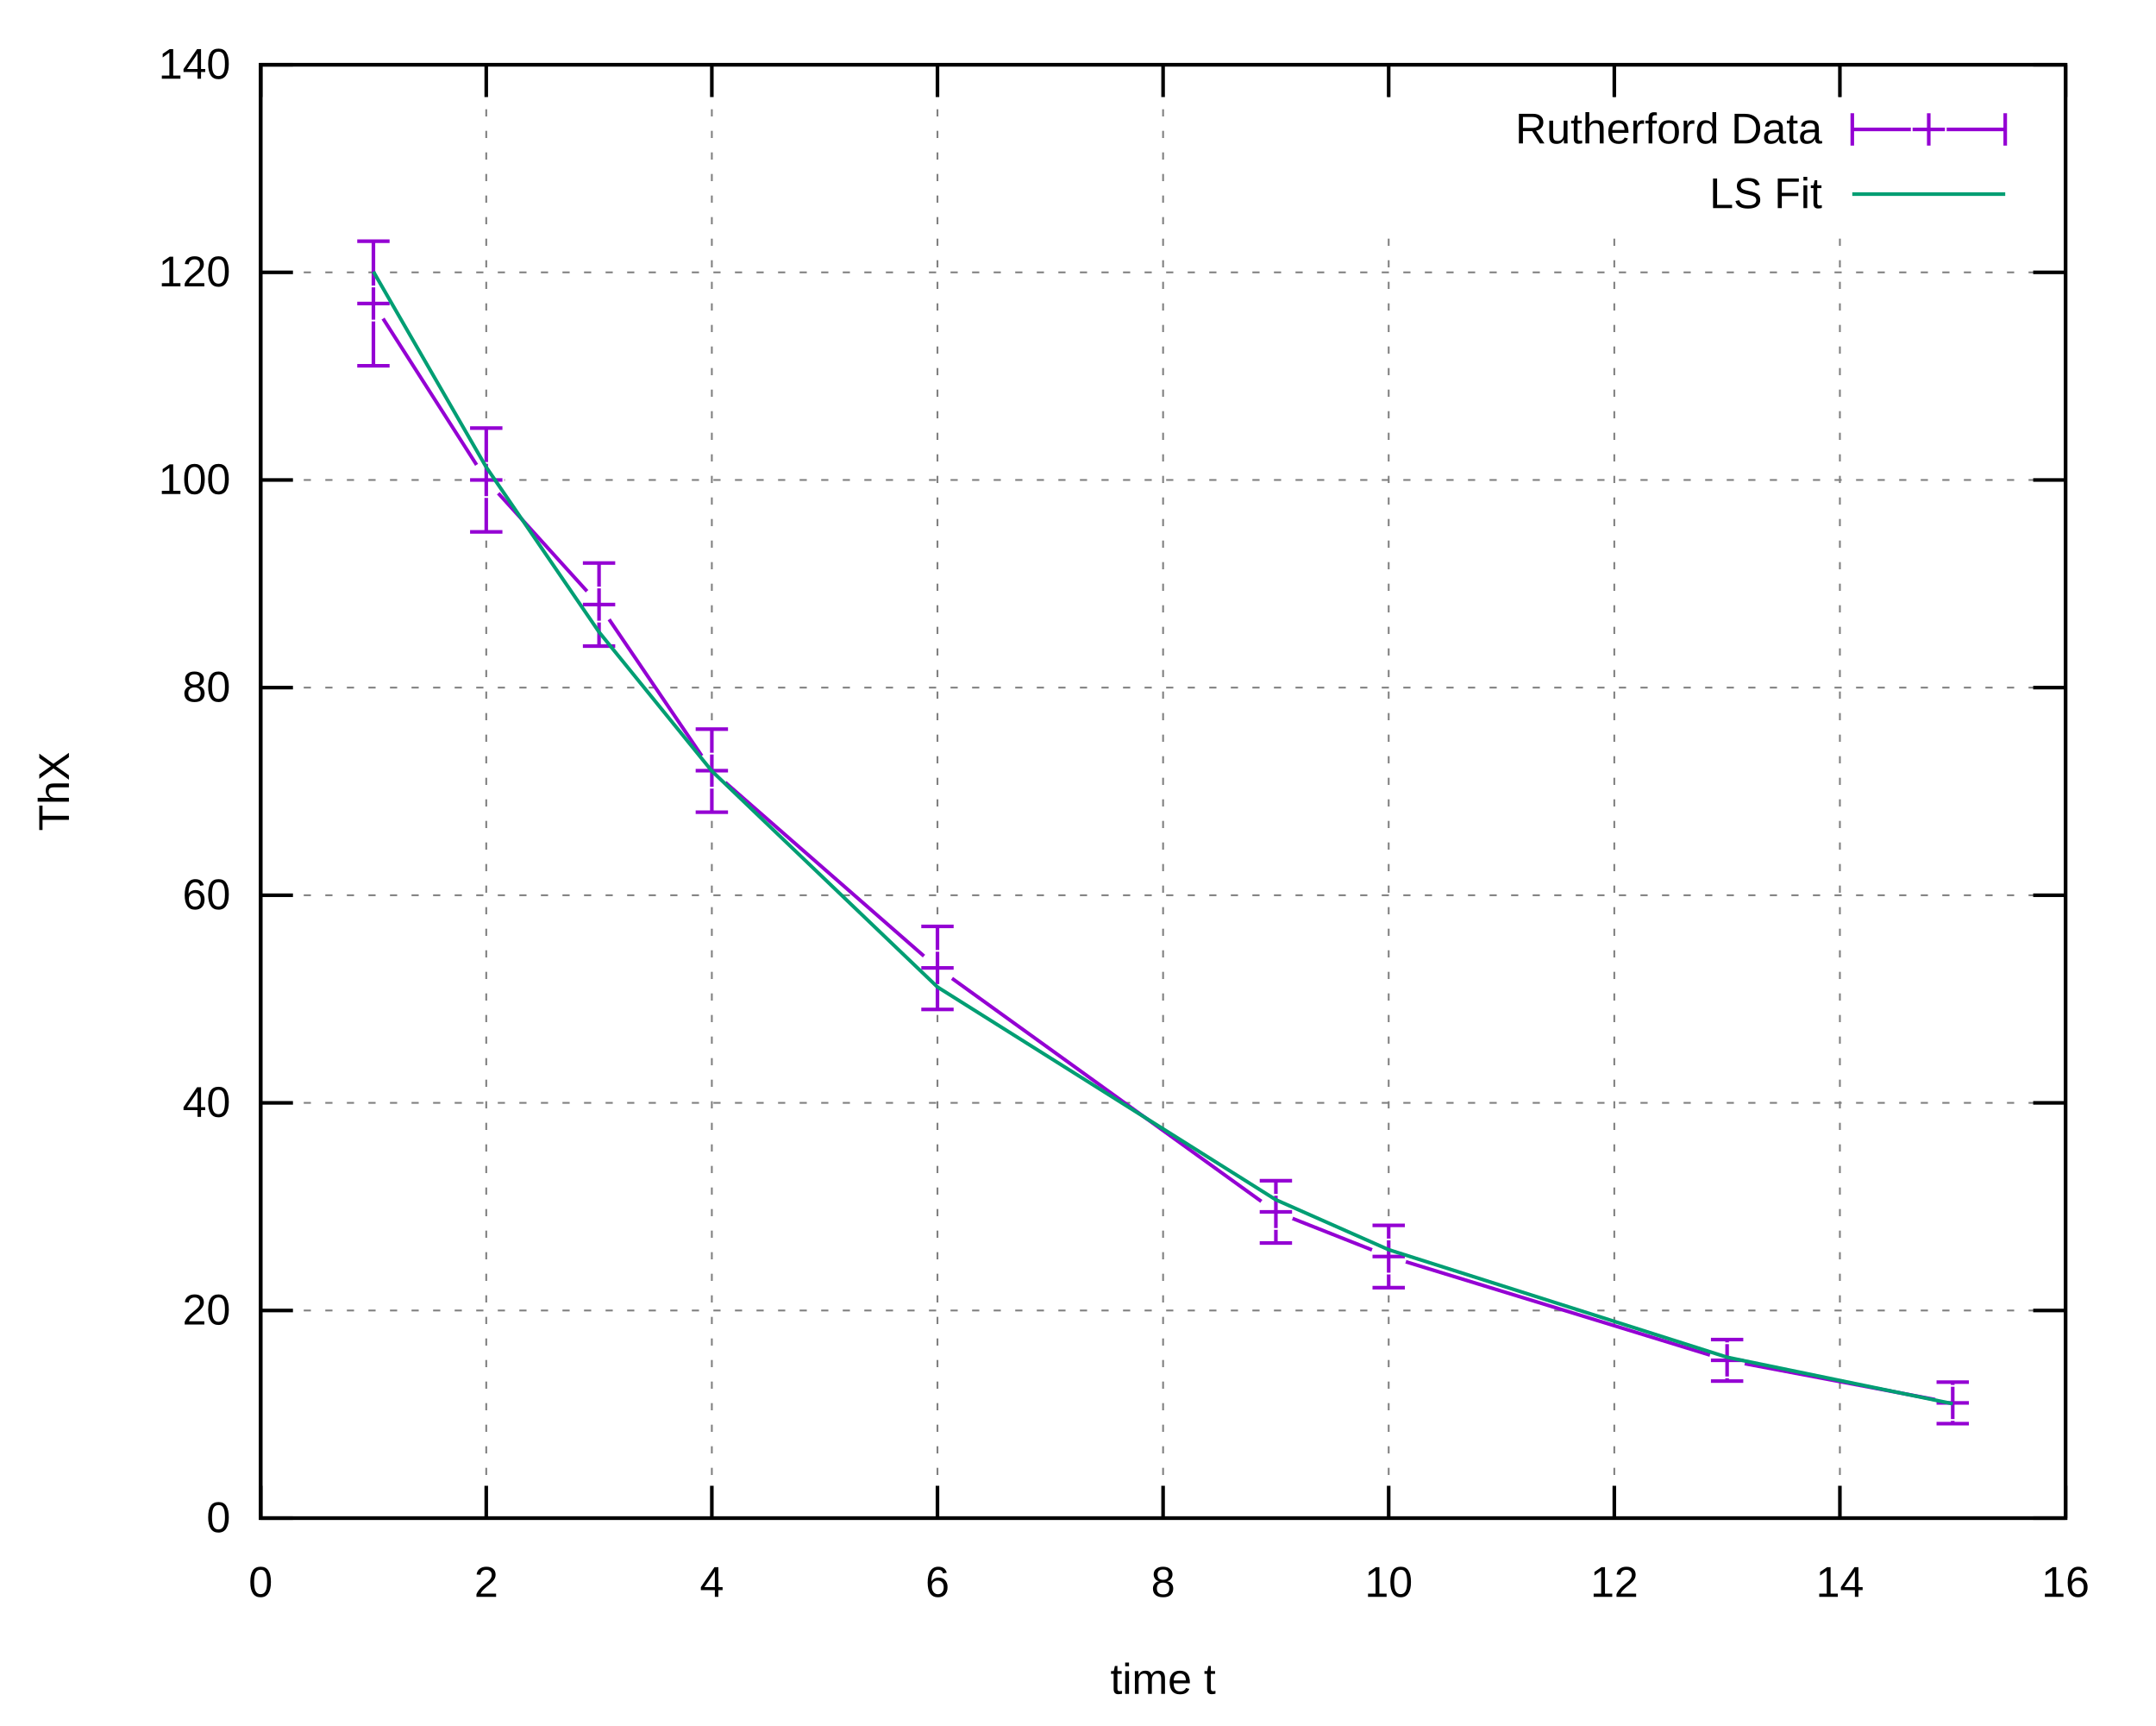
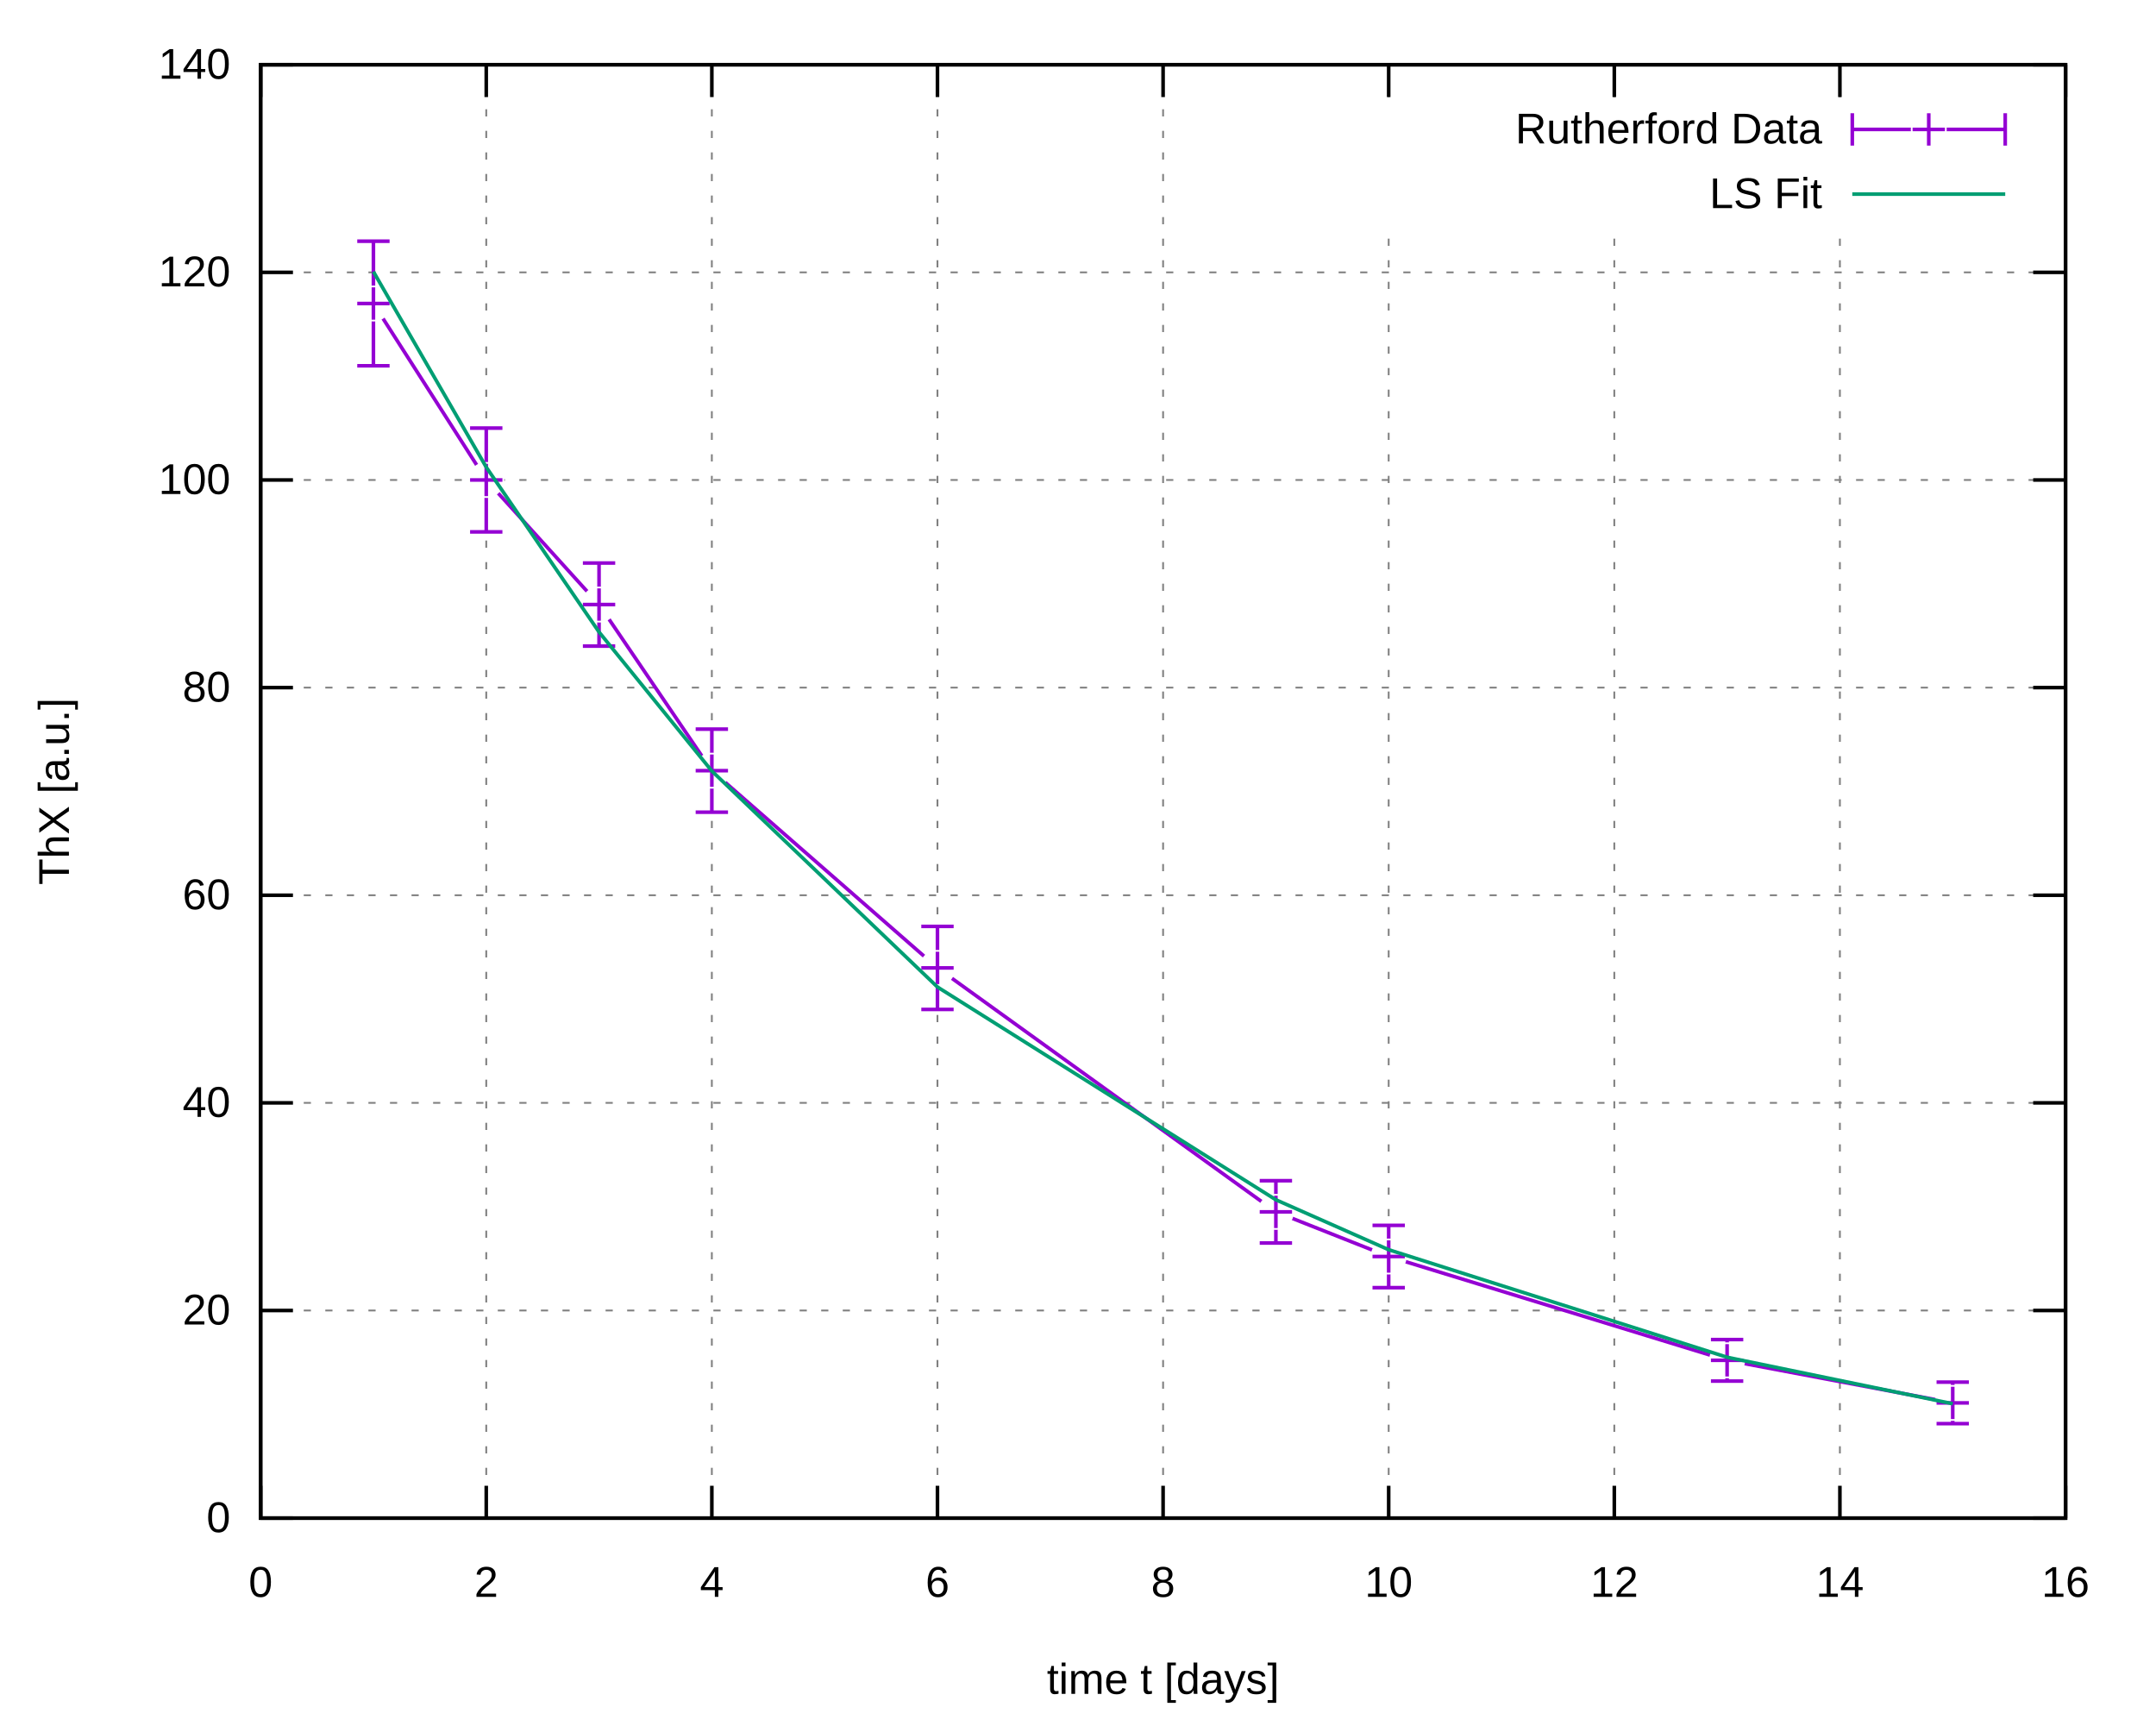
<svg xmlns="http://www.w3.org/2000/svg" xmlns:xlink="http://www.w3.org/1999/xlink" width="600" height="480" viewBox="0 0 600 480">
  <g id="gnuplot_canvas">
    <rect x="0" y="0" width="600" height="480" fill="none" />
    <defs>
      <circle id="gpDot" r="0.5" stroke-width="0.5" stroke="currentColor" />
      <path id="gpPt0" stroke-width="0.222" stroke="currentColor" d="M-1,0 h2 M0,-1 v2" />
      <path id="gpPt1" stroke-width="0.222" stroke="currentColor" d="M-1,-1 L1,1 M1,-1 L-1,1" />
      <path id="gpPt2" stroke-width="0.222" stroke="currentColor" d="M-1,0 L1,0 M0,-1 L0,1 M-1,-1 L1,1 M-1,1 L1,-1" />
      <rect id="gpPt3" stroke-width="0.222" stroke="currentColor" x="-1" y="-1" width="2" height="2" />
      <rect id="gpPt4" stroke-width="0.222" stroke="currentColor" fill="currentColor" x="-1" y="-1" width="2" height="2" />
      <circle id="gpPt5" stroke-width="0.222" stroke="currentColor" cx="0" cy="0" r="1" />
      <use xlink:href="#gpPt5" id="gpPt6" fill="currentColor" stroke="none" />
      <path id="gpPt7" stroke-width="0.222" stroke="currentColor" d="M0,-1.33 L-1.33,0.67 L1.33,0.67 z" />
      <use xlink:href="#gpPt7" id="gpPt8" fill="currentColor" stroke="none" />
      <use xlink:href="#gpPt7" id="gpPt9" stroke="currentColor" transform="rotate(180)" />
      <use xlink:href="#gpPt9" id="gpPt10" fill="currentColor" stroke="none" />
      <use xlink:href="#gpPt3" id="gpPt11" stroke="currentColor" transform="rotate(45)" />
      <use xlink:href="#gpPt11" id="gpPt12" fill="currentColor" stroke="none" />
      <path id="gpPt13" stroke-width="0.222" stroke="currentColor" d="M0,1.330 L1.265,0.411 L0.782,-1.067 L-0.782,-1.076 L-1.265,0.411 z" />
      <use xlink:href="#gpPt13" id="gpPt14" fill="currentColor" stroke="none" />
      <filter id="textbox" filterUnits="objectBoundingBox" x="0" y="0" height="1" width="1">
        <feFlood flood-color="white" flood-opacity="1" result="bgnd" />
        <feComposite in="SourceGraphic" in2="bgnd" operator="atop" />
      </filter>
      <filter id="greybox" filterUnits="objectBoundingBox" x="0" y="0" height="1" width="1">
        <feFlood flood-color="lightgrey" flood-opacity="1" result="grey" />
        <feComposite in="SourceGraphic" in2="grey" operator="atop" />
      </filter>
    </defs>
    <g fill="none" color="white" stroke="currentColor" stroke-width="1.00" stroke-linecap="butt" stroke-linejoin="miter">
</g>
    <g fill="none" color="black" stroke="currentColor" stroke-width="1.00" stroke-linecap="butt" stroke-linejoin="miter">
</g>
    <g fill="none" color="black" stroke="black" stroke-width="0.50" stroke-linecap="butt" stroke-linejoin="miter">
</g>
    <g fill="none" color="gray" stroke="currentColor" stroke-width="0.50" stroke-linecap="butt" stroke-linejoin="miter">
      <path stroke="gray" stroke-dasharray="2,4" class="gridline" d="M72.53,422.40 L574.82,422.40  " />
    </g>
    <g fill="none" color="gray" stroke="gray" stroke-width="1.00" stroke-linecap="butt" stroke-linejoin="miter">
</g>
    <g fill="none" color="black" stroke="currentColor" stroke-width="1.00" stroke-linecap="butt" stroke-linejoin="miter">
      <path stroke="black" d="M72.53,422.40 L81.53,422.40 M574.82,422.40 L565.82,422.40  " />
      <g transform="translate(64.14,426.30)" stroke="none" fill="black" font-family="Arial" font-size="12.00" text-anchor="end">
        <text>
          <tspan font-family="Arial"> 0</tspan>
        </text>
      </g>
    </g>
    <g fill="none" color="black" stroke="currentColor" stroke-width="1.00" stroke-linecap="butt" stroke-linejoin="miter">
</g>
    <g fill="none" color="black" stroke="black" stroke-width="0.50" stroke-linecap="butt" stroke-linejoin="miter">
</g>
    <g fill="none" color="gray" stroke="currentColor" stroke-width="0.50" stroke-linecap="butt" stroke-linejoin="miter">
      <path stroke="gray" stroke-dasharray="2,4" class="gridline" d="M72.53,364.63 L574.82,364.63  " />
    </g>
    <g fill="none" color="gray" stroke="gray" stroke-width="1.00" stroke-linecap="butt" stroke-linejoin="miter">
</g>
    <g fill="none" color="black" stroke="currentColor" stroke-width="1.00" stroke-linecap="butt" stroke-linejoin="miter">
      <path stroke="black" d="M72.53,364.63 L81.53,364.63 M574.82,364.63 L565.82,364.63  " />
      <g transform="translate(64.14,368.53)" stroke="none" fill="black" font-family="Arial" font-size="12.00" text-anchor="end">
        <text>
          <tspan font-family="Arial"> 20</tspan>
        </text>
      </g>
    </g>
    <g fill="none" color="black" stroke="currentColor" stroke-width="1.00" stroke-linecap="butt" stroke-linejoin="miter">
</g>
    <g fill="none" color="black" stroke="black" stroke-width="0.50" stroke-linecap="butt" stroke-linejoin="miter">
</g>
    <g fill="none" color="gray" stroke="currentColor" stroke-width="0.50" stroke-linecap="butt" stroke-linejoin="miter">
      <path stroke="gray" stroke-dasharray="2,4" class="gridline" d="M72.53,306.86 L574.82,306.86  " />
    </g>
    <g fill="none" color="gray" stroke="gray" stroke-width="1.00" stroke-linecap="butt" stroke-linejoin="miter">
</g>
    <g fill="none" color="black" stroke="currentColor" stroke-width="1.00" stroke-linecap="butt" stroke-linejoin="miter">
      <path stroke="black" d="M72.53,306.86 L81.53,306.86 M574.82,306.86 L565.82,306.86  " />
      <g transform="translate(64.14,310.76)" stroke="none" fill="black" font-family="Arial" font-size="12.00" text-anchor="end">
        <text>
          <tspan font-family="Arial"> 40</tspan>
        </text>
      </g>
    </g>
    <g fill="none" color="black" stroke="currentColor" stroke-width="1.00" stroke-linecap="butt" stroke-linejoin="miter">
</g>
    <g fill="none" color="black" stroke="black" stroke-width="0.50" stroke-linecap="butt" stroke-linejoin="miter">
</g>
    <g fill="none" color="gray" stroke="currentColor" stroke-width="0.50" stroke-linecap="butt" stroke-linejoin="miter">
      <path stroke="gray" stroke-dasharray="2,4" class="gridline" d="M72.53,249.09 L574.82,249.09  " />
    </g>
    <g fill="none" color="gray" stroke="gray" stroke-width="1.00" stroke-linecap="butt" stroke-linejoin="miter">
</g>
    <g fill="none" color="black" stroke="currentColor" stroke-width="1.00" stroke-linecap="butt" stroke-linejoin="miter">
      <path stroke="black" d="M72.53,249.09 L81.53,249.09 M574.82,249.09 L565.82,249.09  " />
      <g transform="translate(64.14,252.99)" stroke="none" fill="black" font-family="Arial" font-size="12.00" text-anchor="end">
        <text>
          <tspan font-family="Arial"> 60</tspan>
        </text>
      </g>
    </g>
    <g fill="none" color="black" stroke="currentColor" stroke-width="1.00" stroke-linecap="butt" stroke-linejoin="miter">
</g>
    <g fill="none" color="black" stroke="black" stroke-width="0.50" stroke-linecap="butt" stroke-linejoin="miter">
</g>
    <g fill="none" color="gray" stroke="currentColor" stroke-width="0.50" stroke-linecap="butt" stroke-linejoin="miter">
      <path stroke="gray" stroke-dasharray="2,4" class="gridline" d="M72.53,191.32 L574.82,191.32  " />
    </g>
    <g fill="none" color="gray" stroke="gray" stroke-width="1.00" stroke-linecap="butt" stroke-linejoin="miter">
</g>
    <g fill="none" color="black" stroke="currentColor" stroke-width="1.00" stroke-linecap="butt" stroke-linejoin="miter">
      <path stroke="black" d="M72.53,191.32 L81.53,191.32 M574.82,191.32 L565.82,191.32  " />
      <g transform="translate(64.14,195.22)" stroke="none" fill="black" font-family="Arial" font-size="12.00" text-anchor="end">
        <text>
          <tspan font-family="Arial"> 80</tspan>
        </text>
      </g>
    </g>
    <g fill="none" color="black" stroke="currentColor" stroke-width="1.00" stroke-linecap="butt" stroke-linejoin="miter">
</g>
    <g fill="none" color="black" stroke="black" stroke-width="0.50" stroke-linecap="butt" stroke-linejoin="miter">
</g>
    <g fill="none" color="gray" stroke="currentColor" stroke-width="0.50" stroke-linecap="butt" stroke-linejoin="miter">
      <path stroke="gray" stroke-dasharray="2,4" class="gridline" d="M72.53,133.55 L574.82,133.55  " />
    </g>
    <g fill="none" color="gray" stroke="gray" stroke-width="1.00" stroke-linecap="butt" stroke-linejoin="miter">
</g>
    <g fill="none" color="black" stroke="currentColor" stroke-width="1.00" stroke-linecap="butt" stroke-linejoin="miter">
      <path stroke="black" d="M72.53,133.55 L81.53,133.55 M574.82,133.55 L565.82,133.55  " />
      <g transform="translate(64.14,137.45)" stroke="none" fill="black" font-family="Arial" font-size="12.00" text-anchor="end">
        <text>
          <tspan font-family="Arial"> 100</tspan>
        </text>
      </g>
    </g>
    <g fill="none" color="black" stroke="currentColor" stroke-width="1.00" stroke-linecap="butt" stroke-linejoin="miter">
</g>
    <g fill="none" color="black" stroke="black" stroke-width="0.50" stroke-linecap="butt" stroke-linejoin="miter">
</g>
    <g fill="none" color="gray" stroke="currentColor" stroke-width="0.50" stroke-linecap="butt" stroke-linejoin="miter">
      <path stroke="gray" stroke-dasharray="2,4" class="gridline" d="M72.53,75.78 L574.82,75.78  " />
    </g>
    <g fill="none" color="gray" stroke="gray" stroke-width="1.00" stroke-linecap="butt" stroke-linejoin="miter">
</g>
    <g fill="none" color="black" stroke="currentColor" stroke-width="1.00" stroke-linecap="butt" stroke-linejoin="miter">
      <path stroke="black" d="M72.53,75.78 L81.53,75.78 M574.82,75.78 L565.82,75.78  " />
      <g transform="translate(64.14,79.68)" stroke="none" fill="black" font-family="Arial" font-size="12.00" text-anchor="end">
        <text>
          <tspan font-family="Arial"> 120</tspan>
        </text>
      </g>
    </g>
    <g fill="none" color="black" stroke="currentColor" stroke-width="1.00" stroke-linecap="butt" stroke-linejoin="miter">
</g>
    <g fill="none" color="black" stroke="black" stroke-width="0.50" stroke-linecap="butt" stroke-linejoin="miter">
</g>
    <g fill="none" color="gray" stroke="currentColor" stroke-width="0.50" stroke-linecap="butt" stroke-linejoin="miter">
      <path stroke="gray" stroke-dasharray="2,4" class="gridline" d="M72.53,18.01 L574.82,18.01  " />
    </g>
    <g fill="none" color="gray" stroke="gray" stroke-width="1.00" stroke-linecap="butt" stroke-linejoin="miter">
</g>
    <g fill="none" color="black" stroke="currentColor" stroke-width="1.00" stroke-linecap="butt" stroke-linejoin="miter">
      <path stroke="black" d="M72.53,18.01 L81.53,18.01 M574.82,18.01 L565.82,18.01  " />
      <g transform="translate(64.14,21.91)" stroke="none" fill="black" font-family="Arial" font-size="12.00" text-anchor="end">
        <text>
          <tspan font-family="Arial"> 140</tspan>
        </text>
      </g>
    </g>
    <g fill="none" color="black" stroke="currentColor" stroke-width="1.00" stroke-linecap="butt" stroke-linejoin="miter">
</g>
    <g fill="none" color="black" stroke="black" stroke-width="0.50" stroke-linecap="butt" stroke-linejoin="miter">
</g>
    <g fill="none" color="gray" stroke="currentColor" stroke-width="0.50" stroke-linecap="butt" stroke-linejoin="miter">
      <path stroke="gray" stroke-dasharray="2,4" class="gridline" d="M72.53,422.40 L72.53,18.01  " />
    </g>
    <g fill="none" color="gray" stroke="gray" stroke-width="1.00" stroke-linecap="butt" stroke-linejoin="miter">
</g>
    <g fill="none" color="black" stroke="currentColor" stroke-width="1.00" stroke-linecap="butt" stroke-linejoin="miter">
      <path stroke="black" d="M72.53,422.40 L72.53,413.40 M72.53,18.01 L72.53,27.01  " />
      <g transform="translate(72.53,444.30)" stroke="none" fill="black" font-family="Arial" font-size="12.00" text-anchor="middle">
        <text>
          <tspan font-family="Arial"> 0</tspan>
        </text>
      </g>
    </g>
    <g fill="none" color="black" stroke="currentColor" stroke-width="1.00" stroke-linecap="butt" stroke-linejoin="miter">
</g>
    <g fill="none" color="black" stroke="black" stroke-width="0.50" stroke-linecap="butt" stroke-linejoin="miter">
</g>
    <g fill="none" color="gray" stroke="currentColor" stroke-width="0.50" stroke-linecap="butt" stroke-linejoin="miter">
      <path stroke="gray" stroke-dasharray="2,4" class="gridline" d="M135.32,422.40 L135.32,18.01  " />
    </g>
    <g fill="none" color="gray" stroke="gray" stroke-width="1.00" stroke-linecap="butt" stroke-linejoin="miter">
</g>
    <g fill="none" color="black" stroke="currentColor" stroke-width="1.00" stroke-linecap="butt" stroke-linejoin="miter">
      <path stroke="black" d="M135.32,422.40 L135.32,413.40 M135.32,18.01 L135.32,27.01  " />
      <g transform="translate(135.32,444.30)" stroke="none" fill="black" font-family="Arial" font-size="12.00" text-anchor="middle">
        <text>
          <tspan font-family="Arial"> 2</tspan>
        </text>
      </g>
    </g>
    <g fill="none" color="black" stroke="currentColor" stroke-width="1.00" stroke-linecap="butt" stroke-linejoin="miter">
</g>
    <g fill="none" color="black" stroke="black" stroke-width="0.50" stroke-linecap="butt" stroke-linejoin="miter">
</g>
    <g fill="none" color="gray" stroke="currentColor" stroke-width="0.50" stroke-linecap="butt" stroke-linejoin="miter">
      <path stroke="gray" stroke-dasharray="2,4" class="gridline" d="M198.10,422.40 L198.10,18.01  " />
    </g>
    <g fill="none" color="gray" stroke="gray" stroke-width="1.00" stroke-linecap="butt" stroke-linejoin="miter">
</g>
    <g fill="none" color="black" stroke="currentColor" stroke-width="1.00" stroke-linecap="butt" stroke-linejoin="miter">
      <path stroke="black" d="M198.10,422.40 L198.10,413.40 M198.10,18.01 L198.10,27.01  " />
      <g transform="translate(198.10,444.30)" stroke="none" fill="black" font-family="Arial" font-size="12.00" text-anchor="middle">
        <text>
          <tspan font-family="Arial"> 4</tspan>
        </text>
      </g>
    </g>
    <g fill="none" color="black" stroke="currentColor" stroke-width="1.00" stroke-linecap="butt" stroke-linejoin="miter">
</g>
    <g fill="none" color="black" stroke="black" stroke-width="0.50" stroke-linecap="butt" stroke-linejoin="miter">
</g>
    <g fill="none" color="gray" stroke="currentColor" stroke-width="0.50" stroke-linecap="butt" stroke-linejoin="miter">
      <path stroke="gray" stroke-dasharray="2,4" class="gridline" d="M260.89,422.40 L260.89,18.01  " />
    </g>
    <g fill="none" color="gray" stroke="gray" stroke-width="1.00" stroke-linecap="butt" stroke-linejoin="miter">
</g>
    <g fill="none" color="black" stroke="currentColor" stroke-width="1.00" stroke-linecap="butt" stroke-linejoin="miter">
      <path stroke="black" d="M260.89,422.40 L260.89,413.40 M260.89,18.01 L260.89,27.01  " />
      <g transform="translate(260.89,444.30)" stroke="none" fill="black" font-family="Arial" font-size="12.00" text-anchor="middle">
        <text>
          <tspan font-family="Arial"> 6</tspan>
        </text>
      </g>
    </g>
    <g fill="none" color="black" stroke="currentColor" stroke-width="1.00" stroke-linecap="butt" stroke-linejoin="miter">
</g>
    <g fill="none" color="black" stroke="black" stroke-width="0.50" stroke-linecap="butt" stroke-linejoin="miter">
</g>
    <g fill="none" color="gray" stroke="currentColor" stroke-width="0.50" stroke-linecap="butt" stroke-linejoin="miter">
      <path stroke="gray" stroke-dasharray="2,4" class="gridline" d="M323.68,422.40 L323.68,18.01  " />
    </g>
    <g fill="none" color="gray" stroke="gray" stroke-width="1.00" stroke-linecap="butt" stroke-linejoin="miter">
</g>
    <g fill="none" color="black" stroke="currentColor" stroke-width="1.00" stroke-linecap="butt" stroke-linejoin="miter">
      <path stroke="black" d="M323.68,422.40 L323.68,413.40 M323.68,18.01 L323.68,27.01  " />
      <g transform="translate(323.68,444.30)" stroke="none" fill="black" font-family="Arial" font-size="12.00" text-anchor="middle">
        <text>
          <tspan font-family="Arial"> 8</tspan>
        </text>
      </g>
    </g>
    <g fill="none" color="black" stroke="currentColor" stroke-width="1.00" stroke-linecap="butt" stroke-linejoin="miter">
</g>
    <g fill="none" color="black" stroke="black" stroke-width="0.50" stroke-linecap="butt" stroke-linejoin="miter">
</g>
    <g fill="none" color="gray" stroke="currentColor" stroke-width="0.50" stroke-linecap="butt" stroke-linejoin="miter">
      <path stroke="gray" stroke-dasharray="2,4" class="gridline" d="M386.46,422.40 L386.46,63.01 M386.46,27.01 L386.46,18.01  " />
    </g>
    <g fill="none" color="gray" stroke="gray" stroke-width="1.00" stroke-linecap="butt" stroke-linejoin="miter">
</g>
    <g fill="none" color="black" stroke="currentColor" stroke-width="1.00" stroke-linecap="butt" stroke-linejoin="miter">
      <path stroke="black" d="M386.46,422.40 L386.46,413.40 M386.46,18.01 L386.46,27.01  " />
      <g transform="translate(386.46,444.30)" stroke="none" fill="black" font-family="Arial" font-size="12.00" text-anchor="middle">
        <text>
          <tspan font-family="Arial"> 10</tspan>
        </text>
      </g>
    </g>
    <g fill="none" color="black" stroke="currentColor" stroke-width="1.00" stroke-linecap="butt" stroke-linejoin="miter">
</g>
    <g fill="none" color="black" stroke="black" stroke-width="0.50" stroke-linecap="butt" stroke-linejoin="miter">
</g>
    <g fill="none" color="gray" stroke="currentColor" stroke-width="0.50" stroke-linecap="butt" stroke-linejoin="miter">
      <path stroke="gray" stroke-dasharray="2,4" class="gridline" d="M449.25,422.40 L449.25,63.01 M449.25,27.01 L449.25,18.01  " />
    </g>
    <g fill="none" color="gray" stroke="gray" stroke-width="1.00" stroke-linecap="butt" stroke-linejoin="miter">
</g>
    <g fill="none" color="black" stroke="currentColor" stroke-width="1.00" stroke-linecap="butt" stroke-linejoin="miter">
      <path stroke="black" d="M449.25,422.40 L449.25,413.40 M449.25,18.01 L449.25,27.01  " />
      <g transform="translate(449.25,444.30)" stroke="none" fill="black" font-family="Arial" font-size="12.00" text-anchor="middle">
        <text>
          <tspan font-family="Arial"> 12</tspan>
        </text>
      </g>
    </g>
    <g fill="none" color="black" stroke="currentColor" stroke-width="1.00" stroke-linecap="butt" stroke-linejoin="miter">
</g>
    <g fill="none" color="black" stroke="black" stroke-width="0.50" stroke-linecap="butt" stroke-linejoin="miter">
</g>
    <g fill="none" color="gray" stroke="currentColor" stroke-width="0.50" stroke-linecap="butt" stroke-linejoin="miter">
      <path stroke="gray" stroke-dasharray="2,4" class="gridline" d="M512.03,422.40 L512.03,63.01 M512.03,27.01 L512.03,18.01  " />
    </g>
    <g fill="none" color="gray" stroke="gray" stroke-width="1.00" stroke-linecap="butt" stroke-linejoin="miter">
</g>
    <g fill="none" color="black" stroke="currentColor" stroke-width="1.00" stroke-linecap="butt" stroke-linejoin="miter">
      <path stroke="black" d="M512.03,422.40 L512.03,413.40 M512.03,18.01 L512.03,27.01  " />
      <g transform="translate(512.03,444.30)" stroke="none" fill="black" font-family="Arial" font-size="12.00" text-anchor="middle">
        <text>
          <tspan font-family="Arial"> 14</tspan>
        </text>
      </g>
    </g>
    <g fill="none" color="black" stroke="currentColor" stroke-width="1.00" stroke-linecap="butt" stroke-linejoin="miter">
</g>
    <g fill="none" color="black" stroke="black" stroke-width="0.50" stroke-linecap="butt" stroke-linejoin="miter">
</g>
    <g fill="none" color="gray" stroke="currentColor" stroke-width="0.50" stroke-linecap="butt" stroke-linejoin="miter">
      <path stroke="gray" stroke-dasharray="2,4" class="gridline" d="M574.82,422.40 L574.82,18.01  " />
    </g>
    <g fill="none" color="gray" stroke="gray" stroke-width="1.00" stroke-linecap="butt" stroke-linejoin="miter">
</g>
    <g fill="none" color="black" stroke="currentColor" stroke-width="1.00" stroke-linecap="butt" stroke-linejoin="miter">
      <path stroke="black" d="M574.82,422.40 L574.82,413.40 M574.82,18.01 L574.82,27.01  " />
      <g transform="translate(574.82,444.30)" stroke="none" fill="black" font-family="Arial" font-size="12.00" text-anchor="middle">
        <text>
          <tspan font-family="Arial"> 16</tspan>
        </text>
      </g>
    </g>
    <g fill="none" color="black" stroke="currentColor" stroke-width="1.00" stroke-linecap="butt" stroke-linejoin="miter">
</g>
    <g fill="none" color="black" stroke="currentColor" stroke-width="1.00" stroke-linecap="butt" stroke-linejoin="miter">
      <path stroke="black" d="M72.53,18.01 L72.53,422.40 L574.82,422.40 L574.82,18.01 L72.53,18.01 Z  " />
    </g>
    <g fill="none" color="black" stroke="currentColor" stroke-width="1.00" stroke-linecap="butt" stroke-linejoin="miter">
</g>
    <g id="gnuplot_plot_1">
      <g fill="none" color="black" stroke="currentColor" stroke-width="1.00" stroke-linecap="butt" stroke-linejoin="miter">
        <g transform="translate(507.09,39.91)" stroke="none" fill="black" font-family="Arial" font-size="12.00" text-anchor="end">
          <text>
            <tspan font-family="Arial">Rutherford Data</tspan>
          </text>
        </g>
      </g>
      <g fill="none" color="black" stroke="currentColor" stroke-width="1.00" stroke-linecap="butt" stroke-linejoin="miter">
        <path stroke="rgb(148,   0, 211)" d="M515.48,36.01 L558.04,36.01 M515.48,31.51 L515.48,40.51 M558.04,31.51 L558.04,40.51 M103.92,84.45 L135.32,133.55   L166.71,168.21 L198.10,214.43 L260.89,269.31 L355.07,337.19 L386.46,349.61 L480.64,378.49 L543.43,390.34 M103.92,101.78   L103.92,67.11 M99.42,101.78 L108.42,101.78 M99.42,67.11 L108.42,67.11 M135.32,147.99 L135.32,119.11 M130.82,147.99   L139.82,147.99 M130.82,119.11 L139.82,119.11 M166.71,179.77 L166.71,156.66 M162.21,179.77 L171.21,179.77 M162.21,156.66   L171.21,156.66 M198.10,225.98 L198.10,202.87 M193.60,225.98 L202.60,225.98 M193.60,202.87 L202.60,202.87 M260.89,280.86   L260.89,257.76 M256.39,280.86 L265.39,280.86 M256.39,257.76 L265.39,257.76 M355.07,345.85 L355.07,328.52 M350.57,345.85   L359.57,345.85 M350.57,328.52 L359.57,328.52 M386.46,358.28 L386.46,340.94 M381.96,358.28 L390.96,358.28 M381.96,340.94   L390.96,340.94 M480.64,384.27 L480.64,372.72 M476.14,384.27 L485.14,384.27 M476.14,372.72 L485.14,372.72 M543.43,396.11   L543.43,384.56 M538.93,396.11 L547.93,396.11 M538.93,384.56 L547.93,384.56  " />
      </g>
      <g fill="none" color="black" stroke="currentColor" stroke-width="1.00" stroke-linecap="butt" stroke-linejoin="miter">
        <use xlink:href="#gpPt6" transform="translate(103.92,84.45) scale(4.50)" color="white" />
      </g>
      <g fill="none" color="black" stroke="currentColor" stroke-width="1.00" stroke-linecap="butt" stroke-linejoin="miter">
        <use xlink:href="#gpPt0" transform="translate(103.92,84.45) scale(4.50)" color="rgb(148,   0, 211)" />
        <use xlink:href="#gpPt6" transform="translate(135.32,133.55) scale(4.50)" color="white" />
      </g>
      <g fill="none" color="black" stroke="currentColor" stroke-width="1.00" stroke-linecap="butt" stroke-linejoin="miter">
        <use xlink:href="#gpPt0" transform="translate(135.32,133.55) scale(4.50)" color="rgb(148,   0, 211)" />
        <use xlink:href="#gpPt6" transform="translate(166.71,168.21) scale(4.50)" color="white" />
      </g>
      <g fill="none" color="black" stroke="currentColor" stroke-width="1.00" stroke-linecap="butt" stroke-linejoin="miter">
        <use xlink:href="#gpPt0" transform="translate(166.71,168.21) scale(4.50)" color="rgb(148,   0, 211)" />
        <use xlink:href="#gpPt6" transform="translate(198.10,214.43) scale(4.50)" color="white" />
      </g>
      <g fill="none" color="black" stroke="currentColor" stroke-width="1.00" stroke-linecap="butt" stroke-linejoin="miter">
        <use xlink:href="#gpPt0" transform="translate(198.10,214.43) scale(4.50)" color="rgb(148,   0, 211)" />
        <use xlink:href="#gpPt6" transform="translate(260.89,269.31) scale(4.50)" color="white" />
      </g>
      <g fill="none" color="black" stroke="currentColor" stroke-width="1.00" stroke-linecap="butt" stroke-linejoin="miter">
        <use xlink:href="#gpPt0" transform="translate(260.89,269.31) scale(4.50)" color="rgb(148,   0, 211)" />
        <use xlink:href="#gpPt6" transform="translate(355.07,337.19) scale(4.50)" color="white" />
      </g>
      <g fill="none" color="black" stroke="currentColor" stroke-width="1.00" stroke-linecap="butt" stroke-linejoin="miter">
        <use xlink:href="#gpPt0" transform="translate(355.07,337.19) scale(4.50)" color="rgb(148,   0, 211)" />
        <use xlink:href="#gpPt6" transform="translate(386.46,349.61) scale(4.50)" color="white" />
      </g>
      <g fill="none" color="black" stroke="currentColor" stroke-width="1.00" stroke-linecap="butt" stroke-linejoin="miter">
        <use xlink:href="#gpPt0" transform="translate(386.46,349.61) scale(4.50)" color="rgb(148,   0, 211)" />
        <use xlink:href="#gpPt6" transform="translate(480.64,378.49) scale(4.50)" color="white" />
      </g>
      <g fill="none" color="black" stroke="currentColor" stroke-width="1.00" stroke-linecap="butt" stroke-linejoin="miter">
        <use xlink:href="#gpPt0" transform="translate(480.64,378.49) scale(4.50)" color="rgb(148,   0, 211)" />
        <use xlink:href="#gpPt6" transform="translate(543.43,390.34) scale(4.50)" color="white" />
      </g>
      <g fill="none" color="black" stroke="currentColor" stroke-width="1.00" stroke-linecap="butt" stroke-linejoin="miter">
        <use xlink:href="#gpPt0" transform="translate(543.43,390.34) scale(4.50)" color="rgb(148,   0, 211)" />
        <use xlink:href="#gpPt6" transform="translate(536.76,36.01) scale(4.50)" color="white" />
      </g>
      <g fill="none" color="black" stroke="currentColor" stroke-width="1.00" stroke-linecap="butt" stroke-linejoin="miter">
        <use xlink:href="#gpPt0" transform="translate(536.76,36.01) scale(4.50)" color="rgb(148,   0, 211)" />
      </g>
    </g>
    <g id="gnuplot_plot_2">
      <g fill="none" color="black" stroke="currentColor" stroke-width="1.00" stroke-linecap="butt" stroke-linejoin="miter">
        <g transform="translate(507.09,57.91)" stroke="none" fill="black" font-family="Arial" font-size="12.00" text-anchor="end">
          <text>
            <tspan font-family="Arial">LS Fit</tspan>
          </text>
        </g>
      </g>
      <g fill="none" color="black" stroke="currentColor" stroke-width="1.00" stroke-linecap="butt" stroke-linejoin="miter">
        <path stroke="rgb(  0, 158, 115)" d="M515.48,54.01 L558.04,54.01 M103.92,75.59 L135.32,129.99 L166.71,175.86 L198.10,214.53 L260.89,274.63 L355.07,333.83   L386.46,347.72 L480.64,377.64 L543.43,390.58  " />
      </g>
    </g>
    <g fill="none" color="white" stroke="rgb(  0, 158, 115)" stroke-width="2.00" stroke-linecap="butt" stroke-linejoin="miter">
</g>
    <g fill="none" color="black" stroke="currentColor" stroke-width="2.00" stroke-linecap="butt" stroke-linejoin="miter">
</g>
    <g fill="none" color="black" stroke="black" stroke-width="1.00" stroke-linecap="butt" stroke-linejoin="miter">
</g>
    <g fill="none" color="black" stroke="currentColor" stroke-width="1.00" stroke-linecap="butt" stroke-linejoin="miter">
      <path stroke="black" d="M72.53,18.01 L72.53,422.40 L574.82,422.40 L574.82,18.01 L72.53,18.01 Z  " />
      <g transform="translate(19.18,220.21) rotate(270.00)" stroke="none" fill="black" font-family="Arial" font-size="12.00" text-anchor="middle">
        <text>
-           <tspan font-family="Arial">ThX</tspan>
+           <tspan font-family="Arial">ThX [a.u.]</tspan>
        </text>
      </g>
    </g>
    <g fill="none" color="black" stroke="currentColor" stroke-width="1.00" stroke-linecap="butt" stroke-linejoin="miter">
      <g transform="translate(323.67,471.30)" stroke="none" fill="black" font-family="Arial" font-size="12.00" text-anchor="middle">
        <text>
-           <tspan font-family="Arial">time t</tspan>
+           <tspan font-family="Arial">time t [days]</tspan>
        </text>
      </g>
    </g>
    <g fill="none" color="black" stroke="currentColor" stroke-width="1.00" stroke-linecap="butt" stroke-linejoin="miter">
</g>
    <g fill="none" color="black" stroke="currentColor" stroke-width="1.00" stroke-linecap="butt" stroke-linejoin="miter">
</g>
  </g>
</svg>
